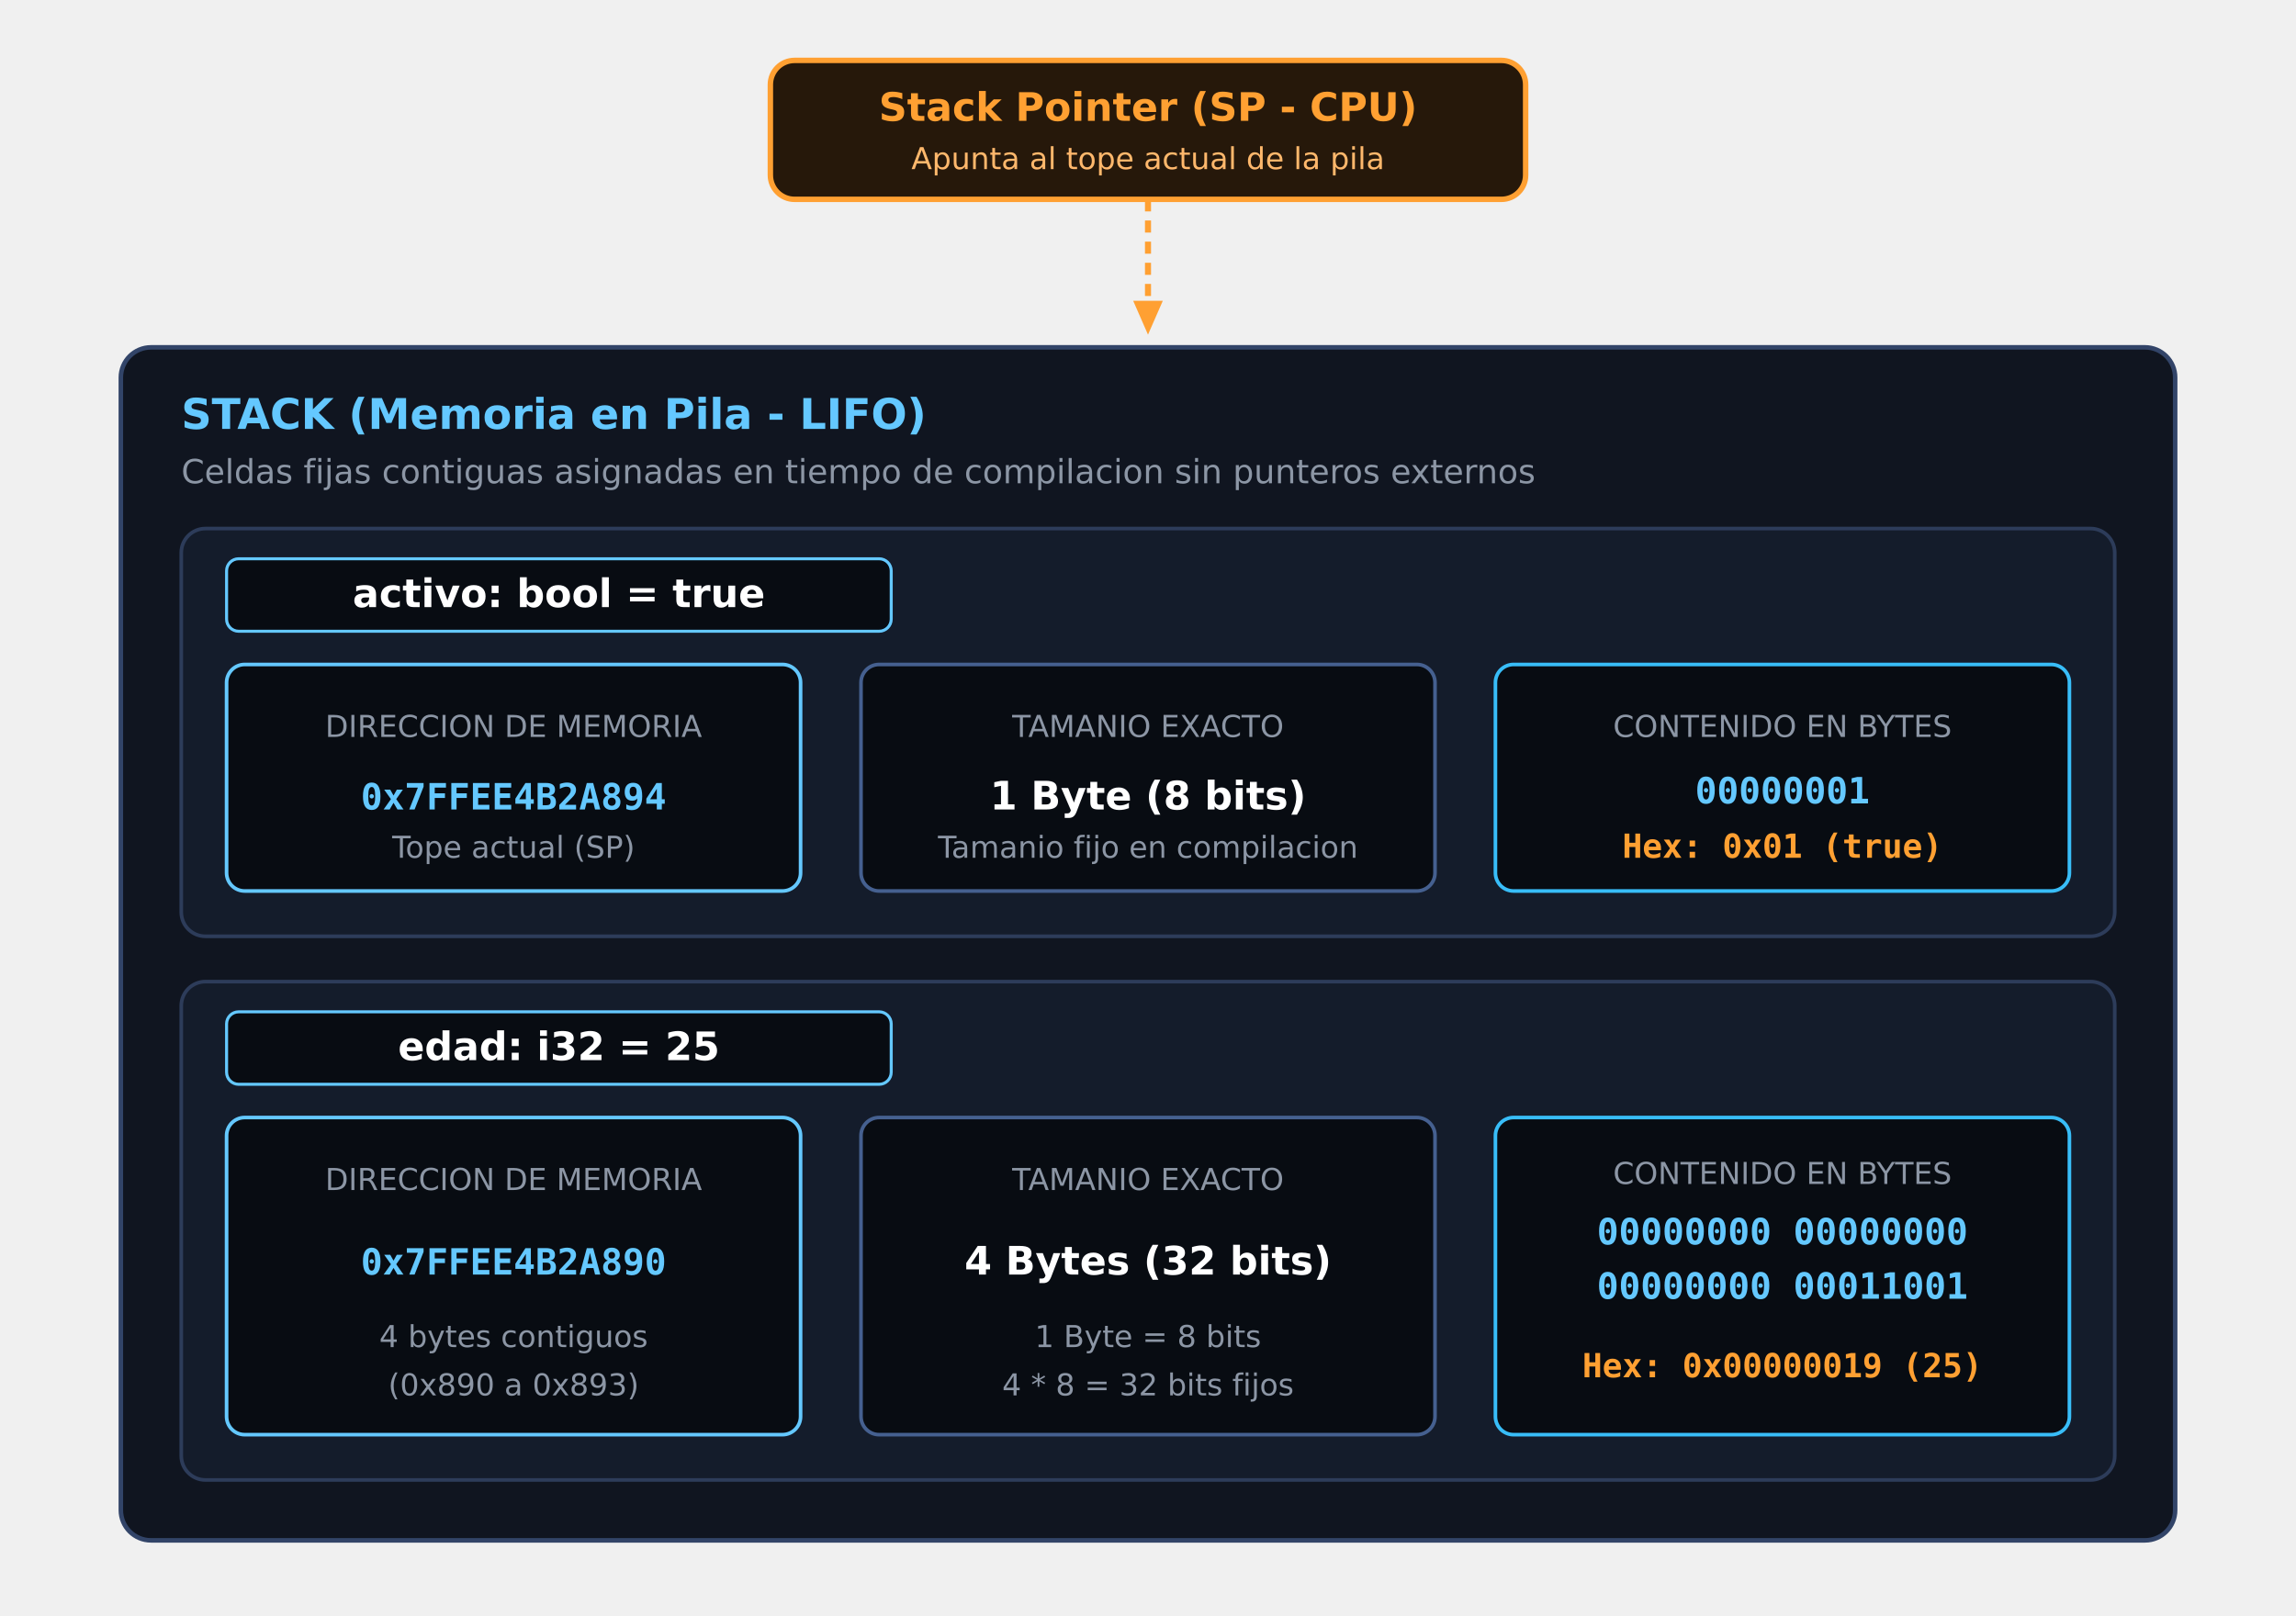
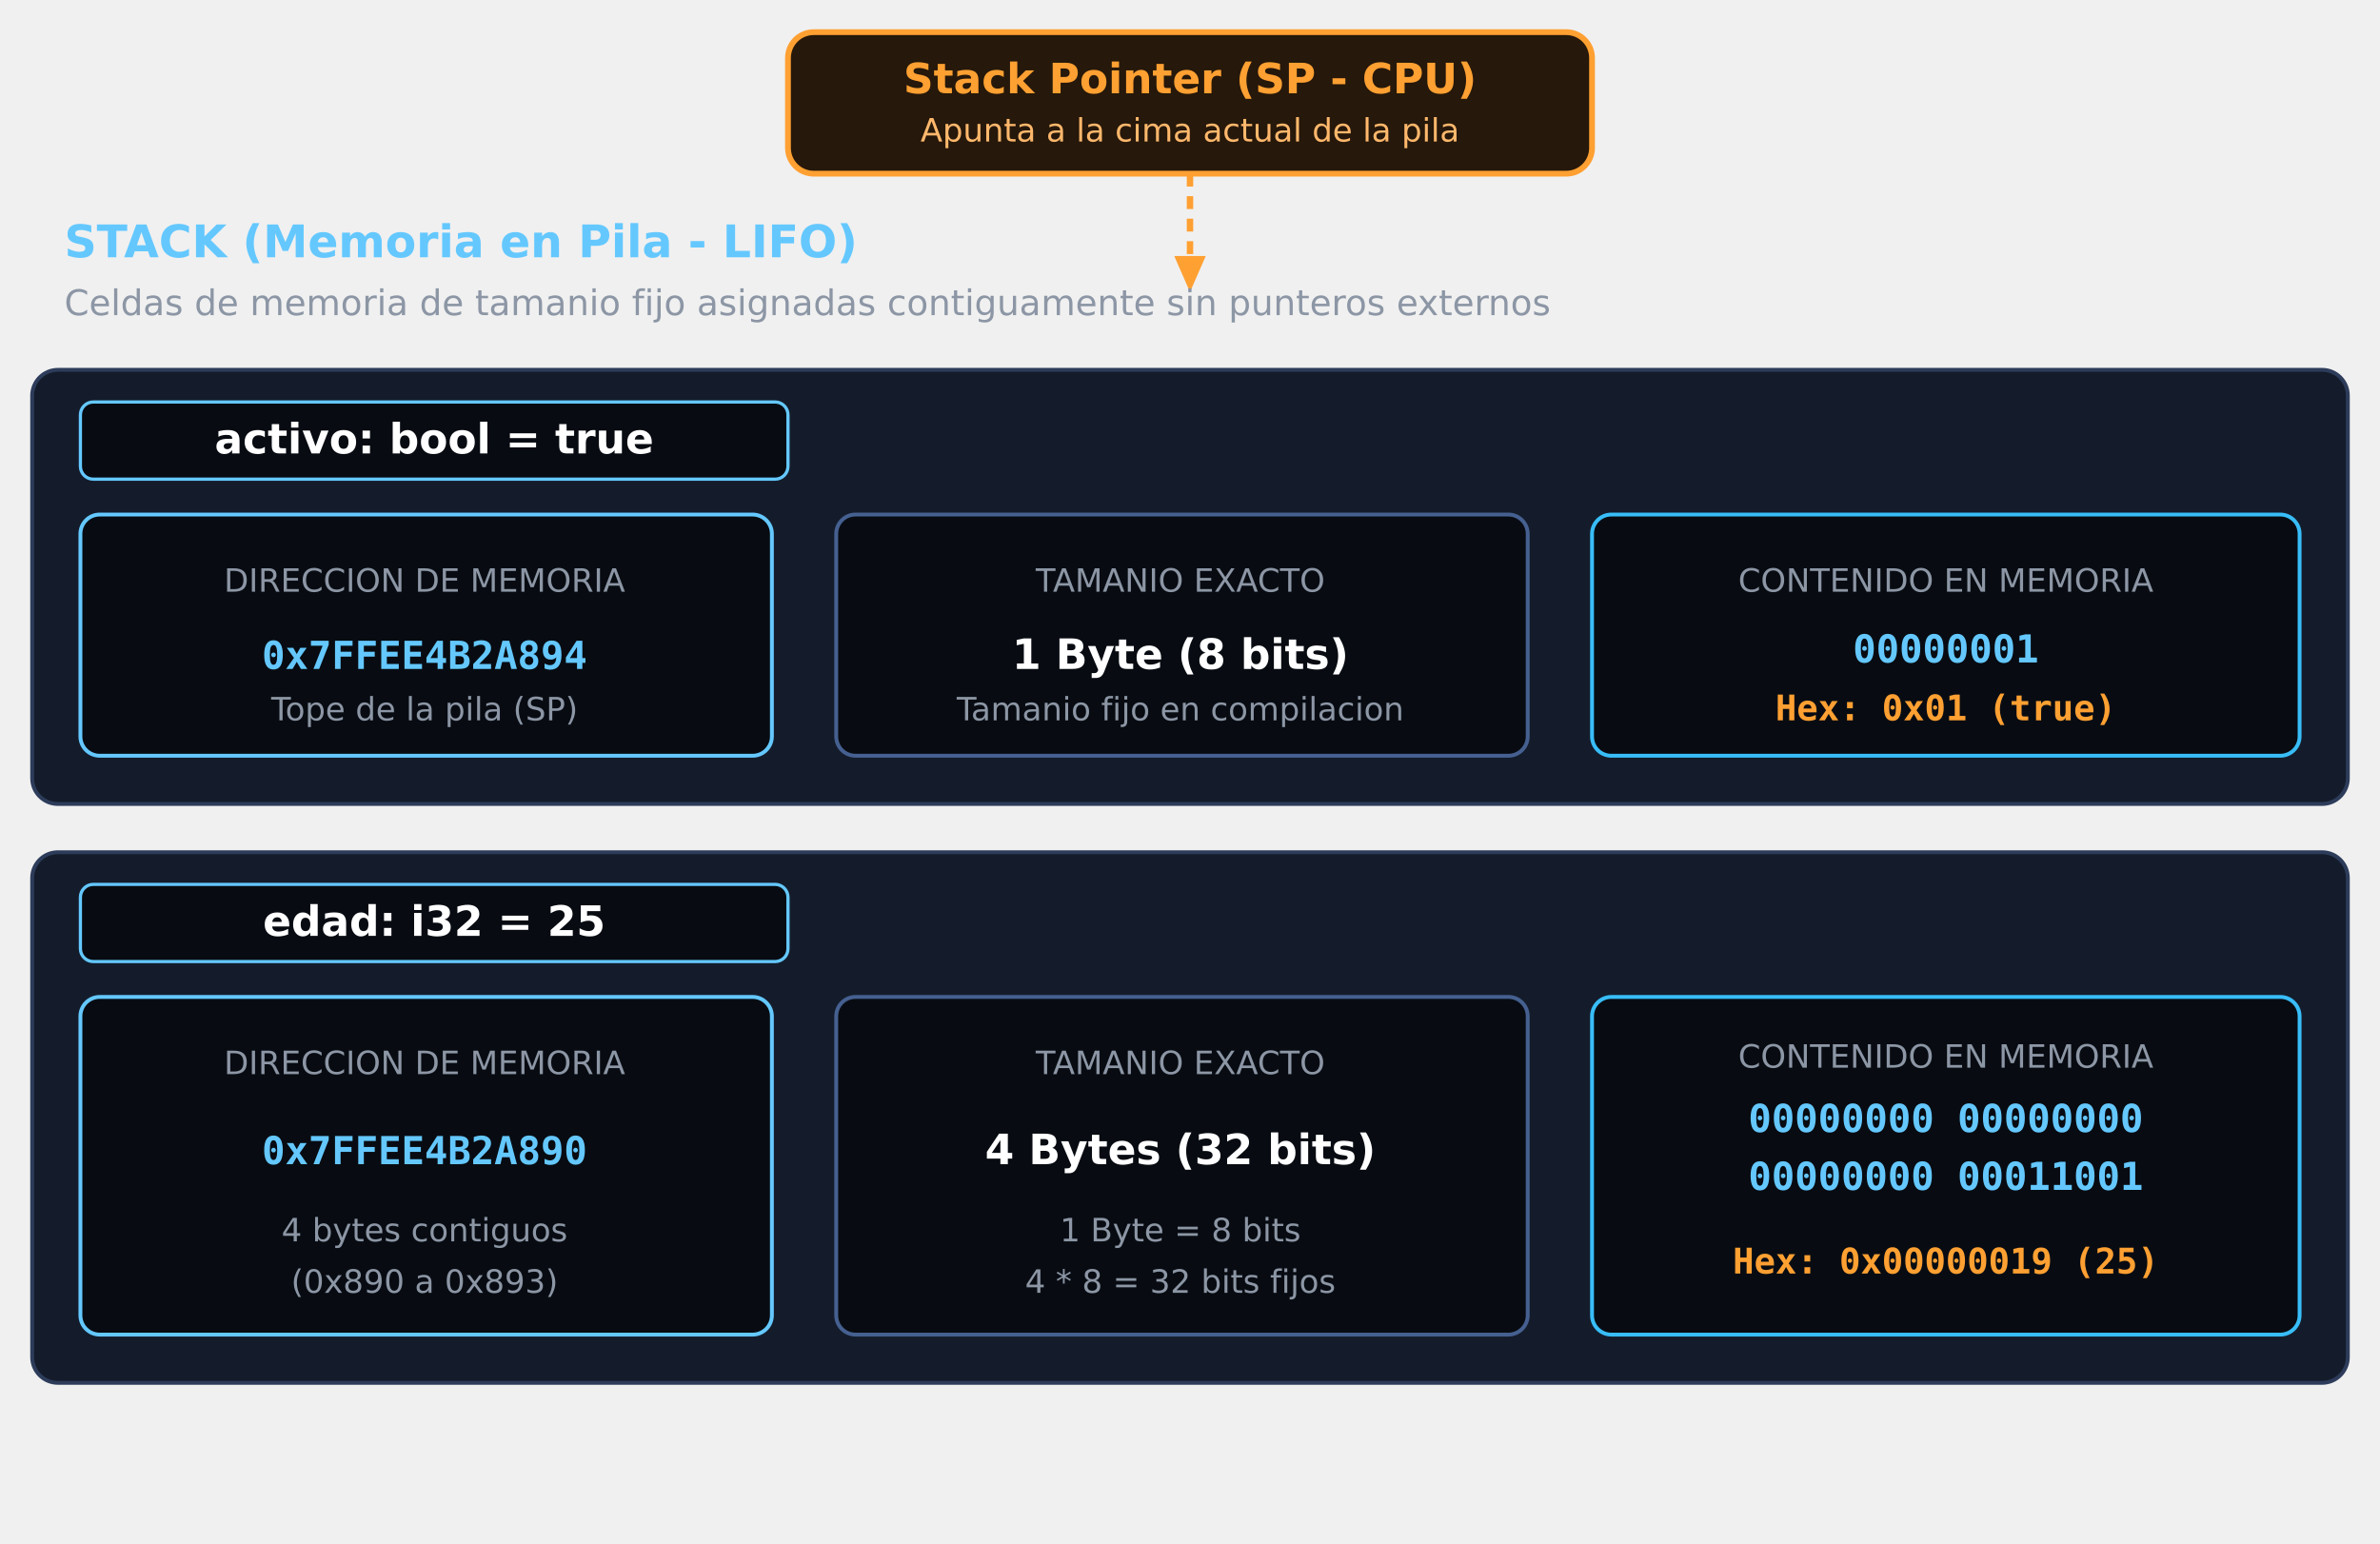
- <svg xmlns="http://www.w3.org/2000/svg" viewBox="0 0 760 535" width="760" height="535" style="background-color: #0e121a; font-family: 'DejaVu Sans', Arial, sans-serif;">
+ <svg xmlns="http://www.w3.org/2000/svg" viewBox="0 0 740 480" width="740" height="480" style="font-family: 'DejaVu Sans', Arial, sans-serif;">
  <style>
    text, tspan { stroke: none !important; stroke-width: 0 !important; }
    .title-main { font-size: 14px; font-weight: bold; fill: #64c8ff; }
    .subtitle { font-size: 11px; fill: #8c96a5; }
    .card-title { font-size: 13px; font-weight: bold; fill: #ffffff; }
    .label-meta { font-size: 10px; fill: #8c96a5; }
    .val-code { font-size: 12px; font-family: monospace; font-weight: bold; fill: #64c8ff; }
    .val-hex { font-size: 11px; font-family: monospace; font-weight: bold; fill: #ffa032; }
    .val-size { font-size: 13px; font-weight: bold; fill: #ffffff; }
    .sp-title { font-size: 13px; font-weight: bold; fill: #ffa032; }
    .sp-sub { font-size: 10px; fill: #ffb86c; }
  </style>
  <defs>
    <marker id="arrow-sp" viewBox="0 0 10 10" refX="6" refY="5" markerWidth="7" markerHeight="7" orient="auto-start-reverse">
      <path d="M 0 1.5 L 8 5 L 0 8.5 z" fill="#ffa032" />
    </marker>
  </defs>
-   <g transform="translate(255, 20)">
-     <rect x="0" y="0" width="250" height="46" rx="8" fill="#26180a" stroke="#ffa032" stroke-width="1.8" />
-     <text x="125" y="20" text-anchor="middle" class="sp-title">Stack Pointer (SP - CPU)</text>
-     <text x="125" y="36" text-anchor="middle" class="sp-sub">Apunta al tope actual de la pila</text>
+   <g transform="translate(245, 10)">
+     <rect x="0" y="0" width="250" height="44" rx="8" fill="#26180a" stroke="#ffa032" stroke-width="1.8" />
+     <text x="125" y="19" text-anchor="middle" class="sp-title">Stack Pointer (SP - CPU)</text>
+     <text x="125" y="34" text-anchor="middle" class="sp-sub">Apunta a la cima actual de la pila</text>
  </g>
-   <line x1="380" y1="66" x2="380" y2="108" stroke="#ffa032" stroke-width="2" stroke-dasharray="4,3" marker-end="url(#arrow-sp)" />
-   <rect x="40" y="115" width="680" height="395" rx="10" fill="#101520" stroke="#324468" stroke-width="1.5" />
-   <text x="60" y="142" class="title-main">STACK (Memoria en Pila - LIFO)</text>
-   <text x="60" y="160" class="subtitle">Celdas fijas contiguas asignadas en tiempo de compilacion sin punteros externos</text>
-   <g transform="translate(60, 175)">
-     <rect x="0" y="0" width="640" height="135" rx="8" fill="#141c2b" stroke="#2d3c5a" stroke-width="1.2" />
+   <line x1="370" y1="54" x2="370" y2="88" stroke="#ffa032" stroke-width="2" stroke-dasharray="4,3" marker-end="url(#arrow-sp)" />
+   <text x="20" y="80" class="title-main">STACK (Memoria en Pila - LIFO)</text>
+   <text x="20" y="98" class="subtitle">Celdas de memoria de tamanio fijo asignadas contiguamente sin punteros externos</text>
+   <g transform="translate(10, 115)">
+     <rect x="0" y="0" width="720" height="135" rx="8" fill="#141c2b" stroke="#2d3c5a" stroke-width="1.2" />
    <rect x="15" y="10" width="220" height="24" rx="4" fill="#080c12" stroke="#64c8ff" stroke-width="1" />
    <text x="125" y="26" text-anchor="middle" class="card-title">activo: bool = true</text>
    <g transform="translate(15, 45)">
-       <rect x="0" y="0" width="190" height="75" rx="6" fill="#080c12" stroke="#64c8ff" stroke-width="1.2" />
-       <text x="95" y="24" text-anchor="middle" class="label-meta">DIRECCION DE MEMORIA</text>
-       <text x="95" y="48" text-anchor="middle" class="val-code">0x7FFEE4B2A894</text>
-       <text x="95" y="64" text-anchor="middle" class="label-meta">Tope actual (SP)</text>
+       <rect x="0" y="0" width="215" height="75" rx="6" fill="#080c12" stroke="#64c8ff" stroke-width="1.2" />
+       <text x="107" y="24" text-anchor="middle" class="label-meta">DIRECCION DE MEMORIA</text>
+       <text x="107" y="48" text-anchor="middle" class="val-code">0x7FFEE4B2A894</text>
+       <text x="107" y="64" text-anchor="middle" class="label-meta">Tope de la pila (SP)</text>
    </g>
-     <g transform="translate(225, 45)">
-       <rect x="0" y="0" width="190" height="75" rx="6" fill="#080c12" stroke="#456090" stroke-width="1.2" />
-       <text x="95" y="24" text-anchor="middle" class="label-meta">TAMANIO EXACTO</text>
-       <text x="95" y="48" text-anchor="middle" class="val-size">1 Byte (8 bits)</text>
-       <text x="95" y="64" text-anchor="middle" class="label-meta">Tamanio fijo en compilacion</text>
+     <g transform="translate(250, 45)">
+       <rect x="0" y="0" width="215" height="75" rx="6" fill="#080c12" stroke="#456090" stroke-width="1.2" />
+       <text x="107" y="24" text-anchor="middle" class="label-meta">TAMANIO EXACTO</text>
+       <text x="107" y="48" text-anchor="middle" class="val-size">1 Byte (8 bits)</text>
+       <text x="107" y="64" text-anchor="middle" class="label-meta">Tamanio fijo en compilacion</text>
    </g>
-     <g transform="translate(435, 45)">
-       <rect x="0" y="0" width="190" height="75" rx="6" fill="#080c12" stroke="#38bdf8" stroke-width="1.2" />
-       <text x="95" y="24" text-anchor="middle" class="label-meta">CONTENIDO EN BYTES</text>
-       <text x="95" y="46" text-anchor="middle" class="val-code">00000001</text>
-       <text x="95" y="64" text-anchor="middle" class="val-hex">Hex: 0x01 (true)</text>
+     <g transform="translate(485, 45)">
+       <rect x="0" y="0" width="220" height="75" rx="6" fill="#080c12" stroke="#38bdf8" stroke-width="1.2" />
+       <text x="110" y="24" text-anchor="middle" class="label-meta">CONTENIDO EN MEMORIA</text>
+       <text x="110" y="46" text-anchor="middle" class="val-code">00000001</text>
+       <text x="110" y="64" text-anchor="middle" class="val-hex">Hex: 0x01 (true)</text>
    </g>
  </g>
-   <g transform="translate(60, 325)">
-     <rect x="0" y="0" width="640" height="165" rx="8" fill="#141c2b" stroke="#2d3c5a" stroke-width="1.2" />
+   <g transform="translate(10, 265)">
+     <rect x="0" y="0" width="720" height="165" rx="8" fill="#141c2b" stroke="#2d3c5a" stroke-width="1.2" />
    <rect x="15" y="10" width="220" height="24" rx="4" fill="#080c12" stroke="#64c8ff" stroke-width="1" />
    <text x="125" y="26" text-anchor="middle" class="card-title">edad: i32 = 25</text>
    <g transform="translate(15, 45)">
-       <rect x="0" y="0" width="190" height="105" rx="6" fill="#080c12" stroke="#64c8ff" stroke-width="1.2" />
-       <text x="95" y="24" text-anchor="middle" class="label-meta">DIRECCION DE MEMORIA</text>
-       <text x="95" y="52" text-anchor="middle" class="val-code">0x7FFEE4B2A890</text>
-       <text x="95" y="76" text-anchor="middle" class="label-meta">4 bytes contiguos</text>
-       <text x="95" y="92" text-anchor="middle" class="label-meta">(0x890 a 0x893)</text>
+       <rect x="0" y="0" width="215" height="105" rx="6" fill="#080c12" stroke="#64c8ff" stroke-width="1.2" />
+       <text x="107" y="24" text-anchor="middle" class="label-meta">DIRECCION DE MEMORIA</text>
+       <text x="107" y="52" text-anchor="middle" class="val-code">0x7FFEE4B2A890</text>
+       <text x="107" y="76" text-anchor="middle" class="label-meta">4 bytes contiguos</text>
+       <text x="107" y="92" text-anchor="middle" class="label-meta">(0x890 a 0x893)</text>
    </g>
-     <g transform="translate(225, 45)">
-       <rect x="0" y="0" width="190" height="105" rx="6" fill="#080c12" stroke="#456090" stroke-width="1.2" />
-       <text x="95" y="24" text-anchor="middle" class="label-meta">TAMANIO EXACTO</text>
-       <text x="95" y="52" text-anchor="middle" class="val-size">4 Bytes (32 bits)</text>
-       <text x="95" y="76" text-anchor="middle" class="label-meta">1 Byte = 8 bits</text>
-       <text x="95" y="92" text-anchor="middle" class="label-meta">4 * 8 = 32 bits fijos</text>
+     <g transform="translate(250, 45)">
+       <rect x="0" y="0" width="215" height="105" rx="6" fill="#080c12" stroke="#456090" stroke-width="1.2" />
+       <text x="107" y="24" text-anchor="middle" class="label-meta">TAMANIO EXACTO</text>
+       <text x="107" y="52" text-anchor="middle" class="val-size">4 Bytes (32 bits)</text>
+       <text x="107" y="76" text-anchor="middle" class="label-meta">1 Byte = 8 bits</text>
+       <text x="107" y="92" text-anchor="middle" class="label-meta">4 * 8 = 32 bits fijos</text>
    </g>
-     <g transform="translate(435, 45)">
-       <rect x="0" y="0" width="190" height="105" rx="6" fill="#080c12" stroke="#38bdf8" stroke-width="1.2" />
-       <text x="95" y="22" text-anchor="middle" class="label-meta">CONTENIDO EN BYTES</text>
-       <text x="95" y="42" text-anchor="middle" class="val-code">00000000 00000000</text>
-       <text x="95" y="60" text-anchor="middle" class="val-code">00000000 00011001</text>
-       <text x="95" y="86" text-anchor="middle" class="val-hex">Hex: 0x00000019 (25)</text>
+     <g transform="translate(485, 45)">
+       <rect x="0" y="0" width="220" height="105" rx="6" fill="#080c12" stroke="#38bdf8" stroke-width="1.2" />
+       <text x="110" y="22" text-anchor="middle" class="label-meta">CONTENIDO EN MEMORIA</text>
+       <text x="110" y="42" text-anchor="middle" class="val-code">00000000 00000000</text>
+       <text x="110" y="60" text-anchor="middle" class="val-code">00000000 00011001</text>
+       <text x="110" y="86" text-anchor="middle" class="val-hex">Hex: 0x00000019 (25)</text>
    </g>
  </g>
</svg>
